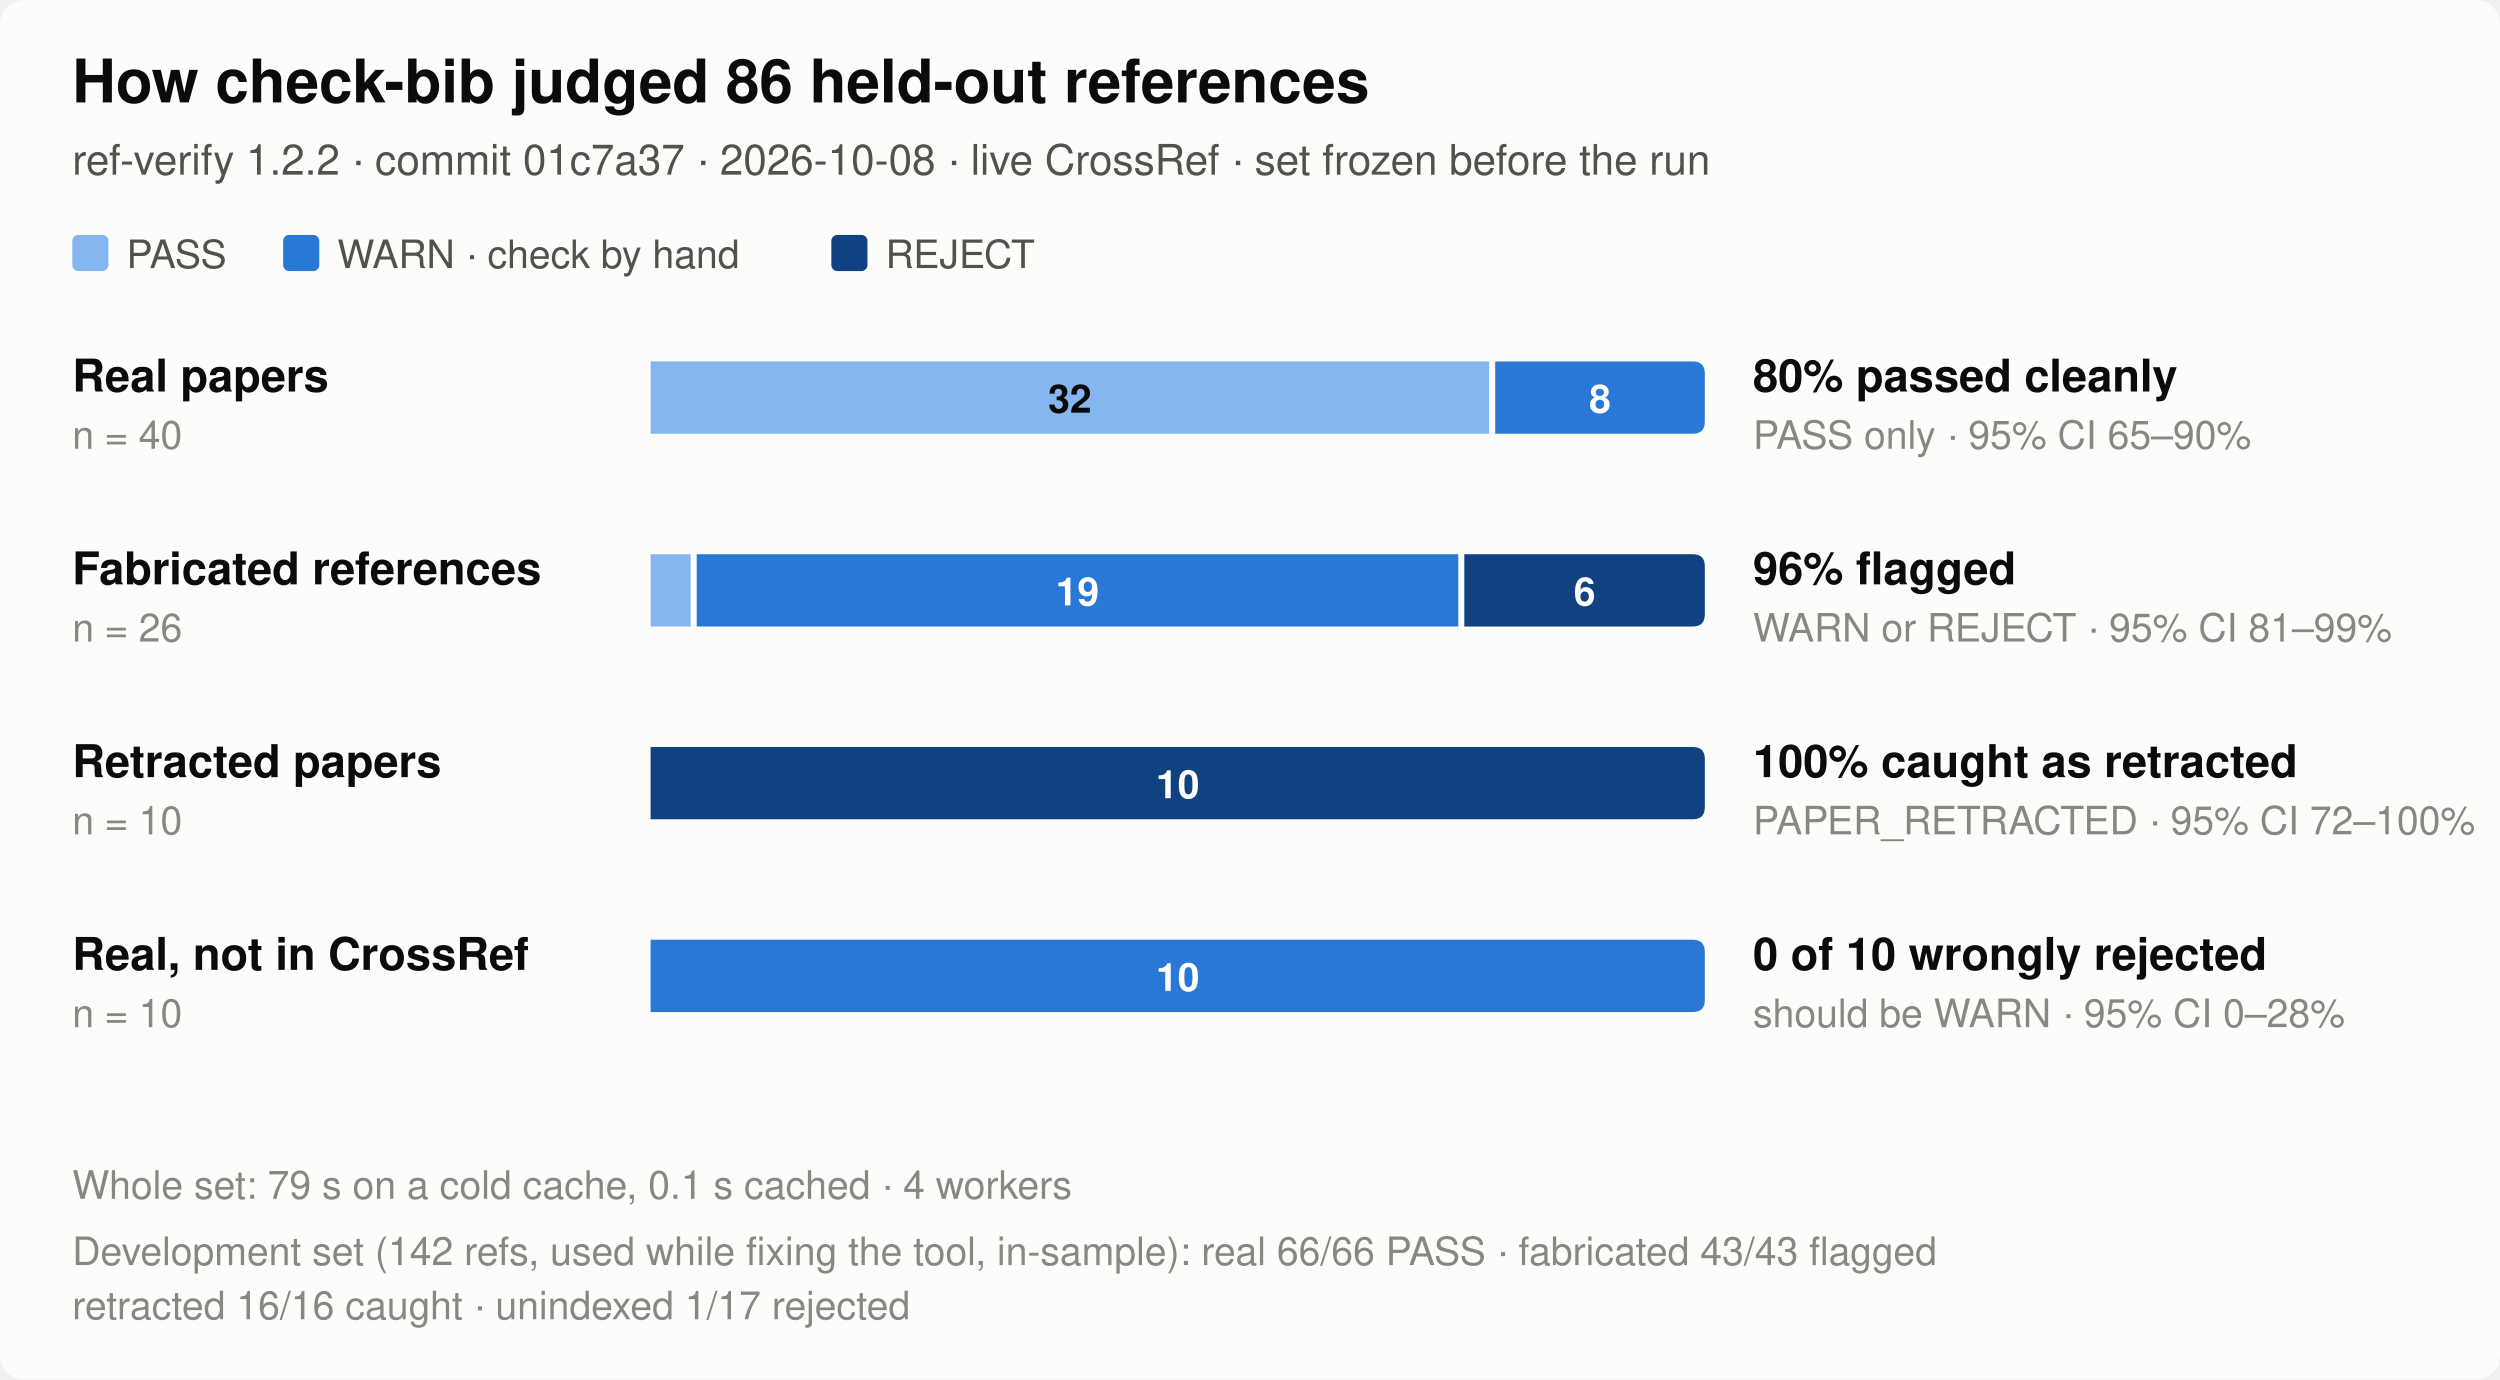
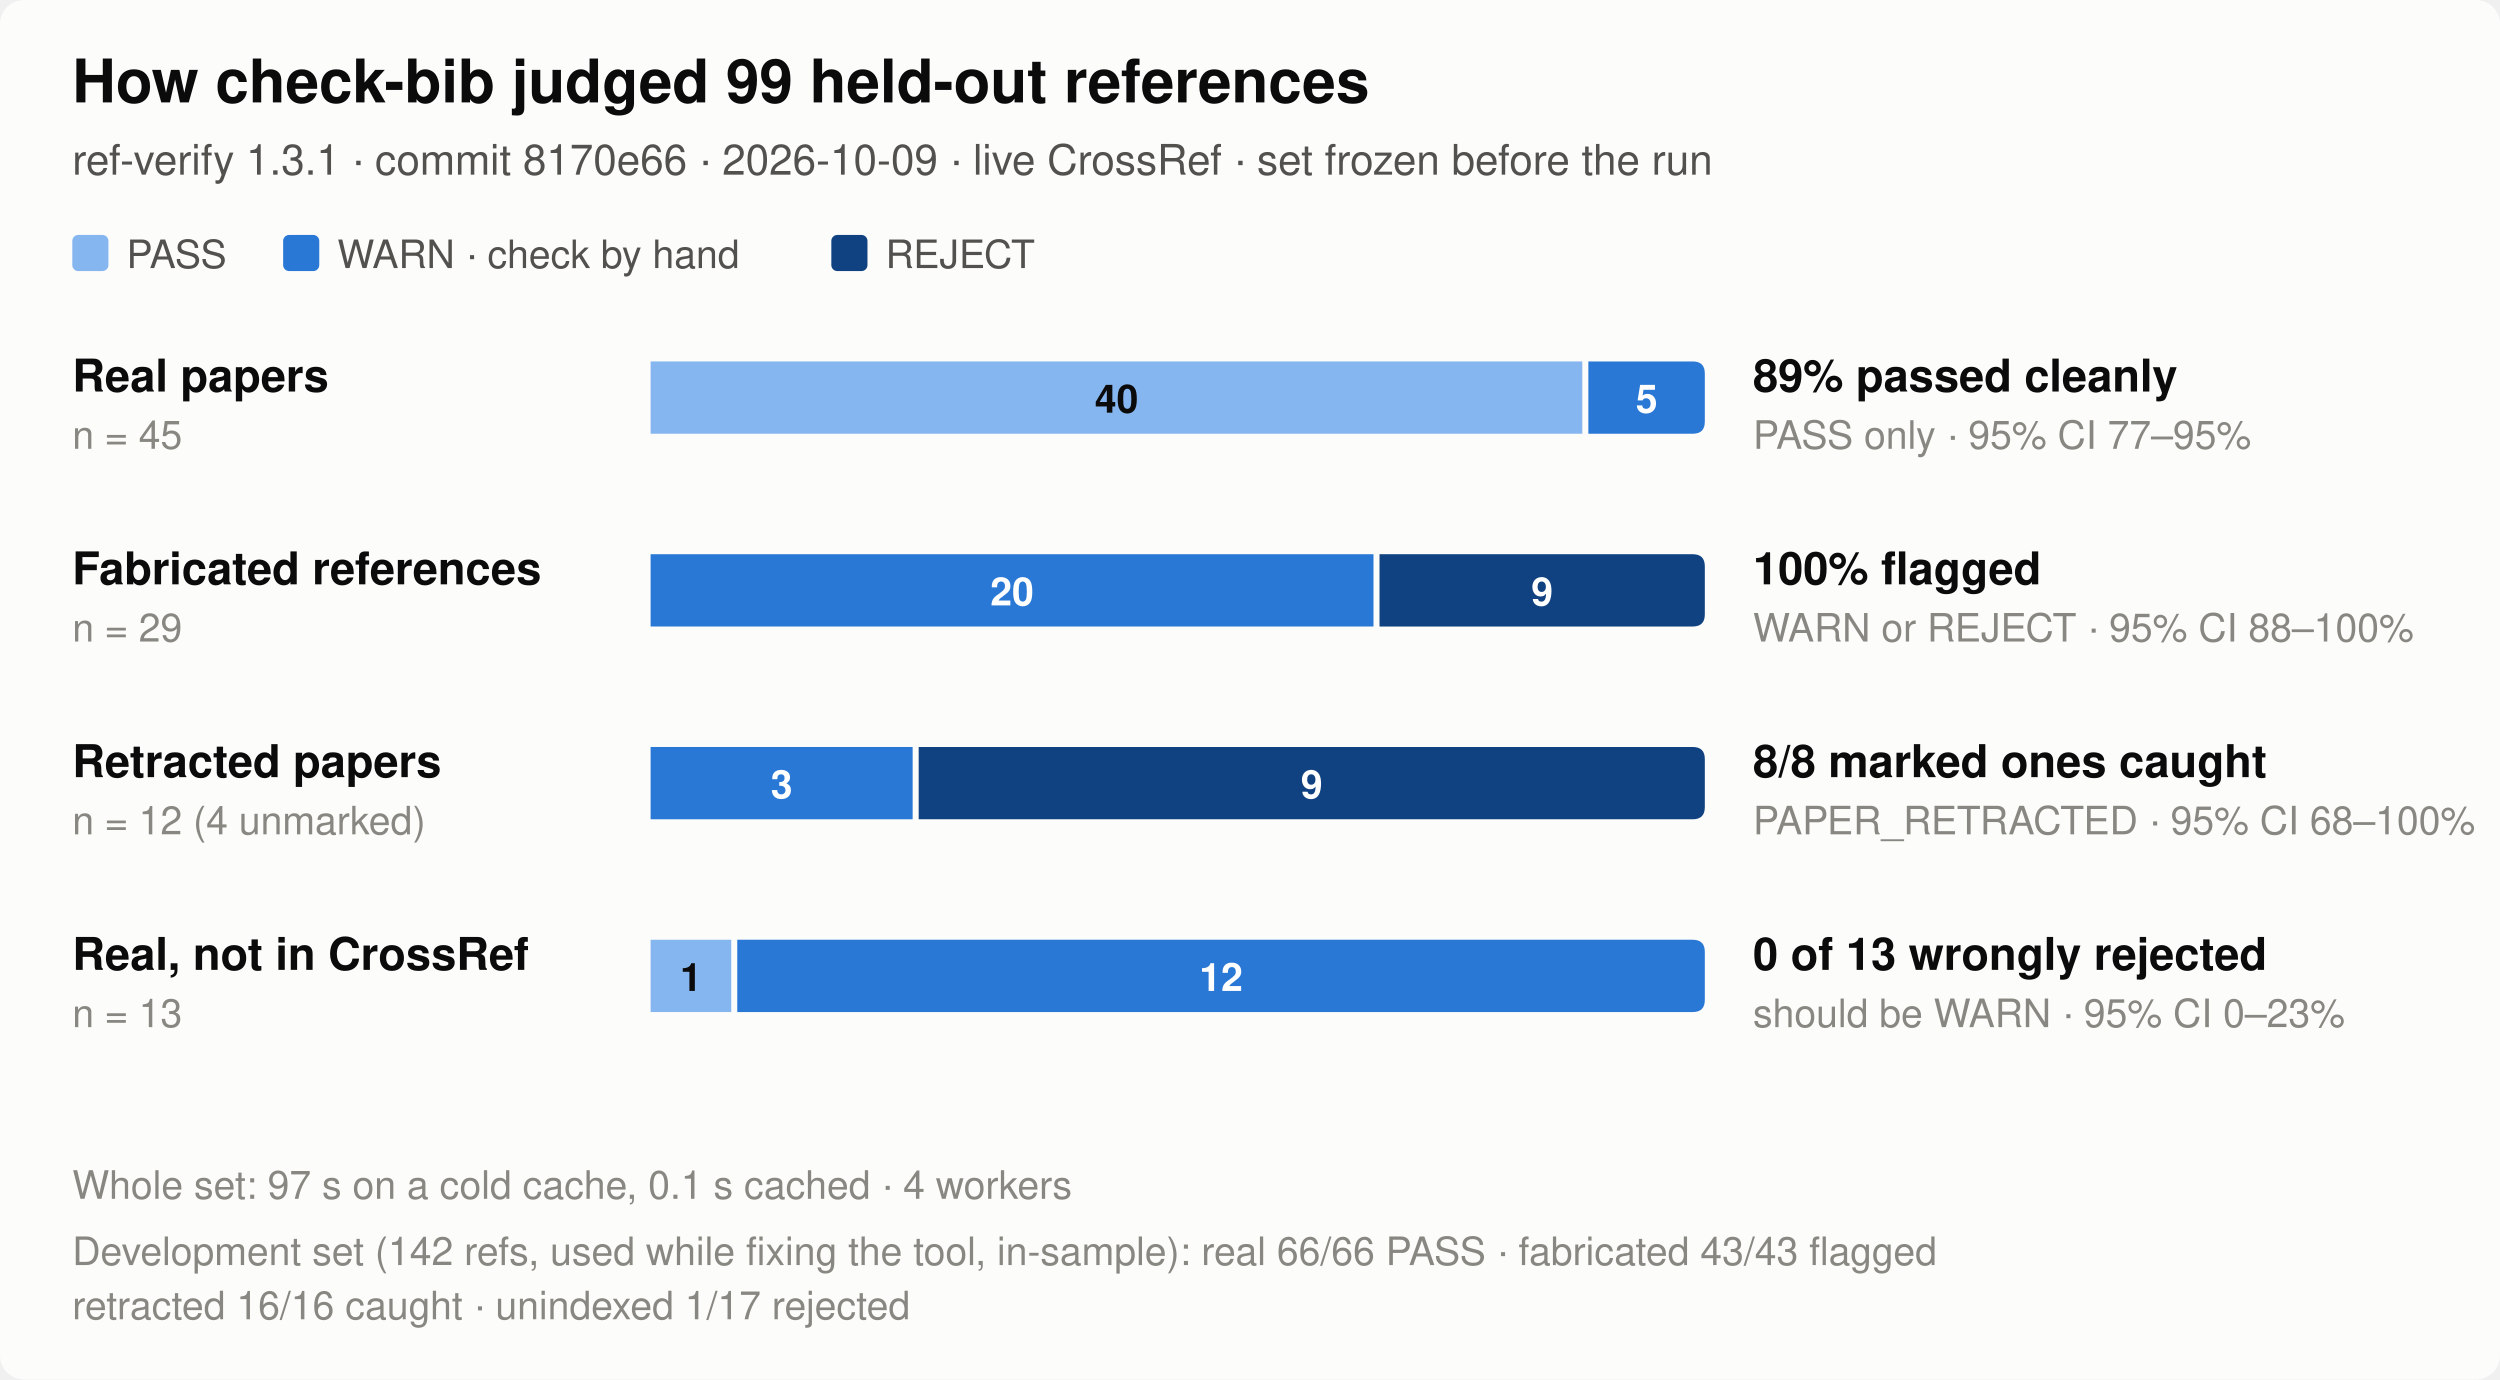
<svg xmlns="http://www.w3.org/2000/svg" width="830" height="458" viewBox="0 0 830 458" role="img" aria-labelledby="t d" font-family="system-ui, -apple-system, 'Segoe UI', Helvetica, Arial, sans-serif">
  <rect width="830" height="458" rx="8" fill="#fcfcfb" />
-   <text x="24.0" y="34.0" fill="#0b0b0b" font-size="20" font-weight="600" text-anchor="start">How check-bib judged 86 held-out references</text>
-   <text x="24.0" y="58.0" fill="#52514e" font-size="14" font-weight="400" text-anchor="start">ref-verify 1.2.2 · commit 01c7a37 · 2026-10-08 · live CrossRef · set frozen before the run</text>
+   <text x="24.0" y="34.0" fill="#0b0b0b" font-size="20" font-weight="600" text-anchor="start">How check-bib judged 99 held-out references</text>
+   <text x="24.0" y="58.0" fill="#52514e" font-size="14" font-weight="400" text-anchor="start">ref-verify 1.3.1 · commit 8170e66 · 2026-10-09 · live CrossRef · set frozen before the run</text>
  <rect x="24.0" y="78" width="12" height="12" rx="2" fill="#86b6ef" />
  <text x="42.0" y="89.0" fill="#52514e" font-size="13" font-weight="400" text-anchor="start">PASS</text>
  <rect x="94.0" y="78" width="12" height="12" rx="2" fill="#2a78d6" />
  <text x="112.0" y="89.0" fill="#52514e" font-size="13" font-weight="400" text-anchor="start">WARN · check by hand</text>
  <rect x="276.0" y="78" width="12" height="12" rx="2" fill="#104281" />
  <text x="294.0" y="89.0" fill="#52514e" font-size="13" font-weight="400" text-anchor="start">REJECT</text>
  <text x="24.0" y="130.0" fill="#0b0b0b" font-size="15" font-weight="600" text-anchor="start">Real papers</text>
-   <text x="24.0" y="149.0" fill="#898781" font-size="13" font-weight="400" text-anchor="start">n = 40</text>
-   <path d="M216.00,120.00 H494.40 Q494.40,120.00 494.40,120.00 V144.00 Q494.40,144.00 494.40,144.00 H216.00 Z" fill="#86b6ef" />
-   <text x="355.2" y="137.0" fill="#0b0b0b" font-size="13" font-weight="600" text-anchor="middle">32</text>
-   <path d="M496.40,120.00 H562.00 Q566.00,120.00 566.00,124.00 V140.00 Q566.00,144.00 562.00,144.00 H496.40 Z" fill="#2a78d6" />
-   <text x="531.2" y="137.0" fill="#ffffff" font-size="13" font-weight="600" text-anchor="middle">8</text>
-   <text x="582.0" y="130.0" fill="#0b0b0b" font-size="15" font-weight="600" text-anchor="start">80% passed cleanly</text>
-   <text x="582.0" y="149.0" fill="#898781" font-size="13" font-weight="400" text-anchor="start">PASS only · 95% CI 65–90%</text>
+   <text x="24.0" y="149.0" fill="#898781" font-size="13" font-weight="400" text-anchor="start">n = 45</text>
+   <path d="M216.00,120.00 H525.33 Q525.33,120.00 525.33,120.00 V144.00 Q525.33,144.00 525.33,144.00 H216.00 Z" fill="#86b6ef" />
+   <text x="370.7" y="137.0" fill="#0b0b0b" font-size="13" font-weight="600" text-anchor="middle">40</text>
+   <path d="M527.33,120.00 H562.00 Q566.00,120.00 566.00,124.00 V140.00 Q566.00,144.00 562.00,144.00 H527.33 Z" fill="#2a78d6" />
+   <text x="546.7" y="137.0" fill="#ffffff" font-size="13" font-weight="600" text-anchor="middle">5</text>
+   <text x="582.0" y="130.0" fill="#0b0b0b" font-size="15" font-weight="600" text-anchor="start">89% passed cleanly</text>
+   <text x="582.0" y="149.0" fill="#898781" font-size="13" font-weight="400" text-anchor="start">PASS only · 95% CI 77–95%</text>
  <text x="24.0" y="194.0" fill="#0b0b0b" font-size="15" font-weight="600" text-anchor="start">Fabricated references</text>
-   <text x="24.0" y="213.0" fill="#898781" font-size="13" font-weight="400" text-anchor="start">n = 26</text>
-   <path d="M216.00,184.00 H229.31 Q229.31,184.00 229.31,184.00 V208.00 Q229.31,208.00 229.31,208.00 H216.00 Z" fill="#86b6ef" />
-   <path d="M231.31,184.00 H484.15 Q484.15,184.00 484.15,184.00 V208.00 Q484.15,208.00 484.15,208.00 H231.31 Z" fill="#2a78d6" />
-   <text x="357.7" y="201.0" fill="#ffffff" font-size="13" font-weight="600" text-anchor="middle">19</text>
-   <path d="M486.15,184.00 H562.00 Q566.00,184.00 566.00,188.00 V204.00 Q566.00,208.00 562.00,208.00 H486.15 Z" fill="#104281" />
-   <text x="526.1" y="201.0" fill="#ffffff" font-size="13" font-weight="600" text-anchor="middle">6</text>
-   <text x="582.0" y="194.0" fill="#0b0b0b" font-size="15" font-weight="600" text-anchor="start">96% flagged</text>
-   <text x="582.0" y="213.0" fill="#898781" font-size="13" font-weight="400" text-anchor="start">WARN or REJECT · 95% CI 81–99%</text>
+   <text x="24.0" y="213.0" fill="#898781" font-size="13" font-weight="400" text-anchor="start">n = 29</text>
+   <path d="M216.00,184.00 H456.00 Q456.00,184.00 456.00,184.00 V208.00 Q456.00,208.00 456.00,208.00 H216.00 Z" fill="#2a78d6" />
+   <text x="336.0" y="201.0" fill="#ffffff" font-size="13" font-weight="600" text-anchor="middle">20</text>
+   <path d="M458.00,184.00 H562.00 Q566.00,184.00 566.00,188.00 V204.00 Q566.00,208.00 562.00,208.00 H458.00 Z" fill="#104281" />
+   <text x="512.0" y="201.0" fill="#ffffff" font-size="13" font-weight="600" text-anchor="middle">9</text>
+   <text x="582.0" y="194.0" fill="#0b0b0b" font-size="15" font-weight="600" text-anchor="start">100% flagged</text>
+   <text x="582.0" y="213.0" fill="#898781" font-size="13" font-weight="400" text-anchor="start">WARN or REJECT · 95% CI 88–100%</text>
  <text x="24.0" y="258.0" fill="#0b0b0b" font-size="15" font-weight="600" text-anchor="start">Retracted papers</text>
-   <text x="24.0" y="277.0" fill="#898781" font-size="13" font-weight="400" text-anchor="start">n = 10</text>
-   <path d="M216.00,248.00 H562.00 Q566.00,248.00 566.00,252.00 V268.00 Q566.00,272.00 562.00,272.00 H216.00 Z" fill="#104281" />
-   <text x="391.0" y="265.0" fill="#ffffff" font-size="13" font-weight="600" text-anchor="middle">10</text>
-   <text x="582.0" y="258.0" fill="#0b0b0b" font-size="15" font-weight="600" text-anchor="start">100% caught as retracted</text>
-   <text x="582.0" y="277.0" fill="#898781" font-size="13" font-weight="400" text-anchor="start">PAPER_RETRACTED · 95% CI 72–100%</text>
+   <text x="24.0" y="277.0" fill="#898781" font-size="13" font-weight="400" text-anchor="start">n = 12 (4 unmarked)</text>
+   <path d="M216.00,248.00 H303.00 Q303.00,248.00 303.00,248.00 V272.00 Q303.00,272.00 303.00,272.00 H216.00 Z" fill="#2a78d6" />
+   <text x="259.5" y="265.0" fill="#ffffff" font-size="13" font-weight="600" text-anchor="middle">3</text>
+   <path d="M305.00,248.00 H562.00 Q566.00,248.00 566.00,252.00 V268.00 Q566.00,272.00 562.00,272.00 H305.00 Z" fill="#104281" />
+   <text x="435.5" y="265.0" fill="#ffffff" font-size="13" font-weight="600" text-anchor="middle">9</text>
+   <text x="582.0" y="258.0" fill="#0b0b0b" font-size="15" font-weight="600" text-anchor="start">8/8 marked ones caught</text>
+   <text x="582.0" y="277.0" fill="#898781" font-size="13" font-weight="400" text-anchor="start">PAPER_RETRACTED · 95% CI 68–100%</text>
  <text x="24.0" y="322.0" fill="#0b0b0b" font-size="15" font-weight="600" text-anchor="start">Real, not in CrossRef</text>
-   <text x="24.0" y="341.0" fill="#898781" font-size="13" font-weight="400" text-anchor="start">n = 10</text>
-   <path d="M216.00,312.00 H562.00 Q566.00,312.00 566.00,316.00 V332.00 Q566.00,336.00 562.00,336.00 H216.00 Z" fill="#2a78d6" />
-   <text x="391.0" y="329.0" fill="#ffffff" font-size="13" font-weight="600" text-anchor="middle">10</text>
-   <text x="582.0" y="322.0" fill="#0b0b0b" font-size="15" font-weight="600" text-anchor="start">0 of 10 wrongly rejected</text>
-   <text x="582.0" y="341.0" fill="#898781" font-size="13" font-weight="400" text-anchor="start">should be WARN · 95% CI 0–28%</text>
-   <text x="24.0" y="398.0" fill="#898781" font-size="13" font-weight="400" text-anchor="start">Whole set: 79 s on a cold cache, 0.1 s cached · 4 workers</text>
+   <text x="24.0" y="341.0" fill="#898781" font-size="13" font-weight="400" text-anchor="start">n = 13</text>
+   <path d="M216.00,312.00 H242.77 Q242.77,312.00 242.77,312.00 V336.00 Q242.77,336.00 242.77,336.00 H216.00 Z" fill="#86b6ef" />
+   <text x="229.4" y="329.0" fill="#0b0b0b" font-size="13" font-weight="600" text-anchor="middle">1</text>
+   <path d="M244.77,312.00 H562.00 Q566.00,312.00 566.00,316.00 V332.00 Q566.00,336.00 562.00,336.00 H244.77 Z" fill="#2a78d6" />
+   <text x="405.4" y="329.0" fill="#ffffff" font-size="13" font-weight="600" text-anchor="middle">12</text>
+   <text x="582.0" y="322.0" fill="#0b0b0b" font-size="15" font-weight="600" text-anchor="start">0 of 13 wrongly rejected</text>
+   <text x="582.0" y="341.0" fill="#898781" font-size="13" font-weight="400" text-anchor="start">should be WARN · 95% CI 0–23%</text>
+   <text x="24.0" y="398.0" fill="#898781" font-size="13" font-weight="400" text-anchor="start">Whole set: 97 s on a cold cache, 0.1 s cached · 4 workers</text>
  <text x="24.0" y="420.0" fill="#898781" font-size="13" font-weight="400" text-anchor="start">Development set (142 refs, used while fixing the tool, in-sample): real 66/66 PASS · fabricated 43/43 flagged</text>
  <text x="24.0" y="438.0" fill="#898781" font-size="13" font-weight="400" text-anchor="start">retracted 16/16 caught · unindexed 1/17 rejected</text>
</svg>
